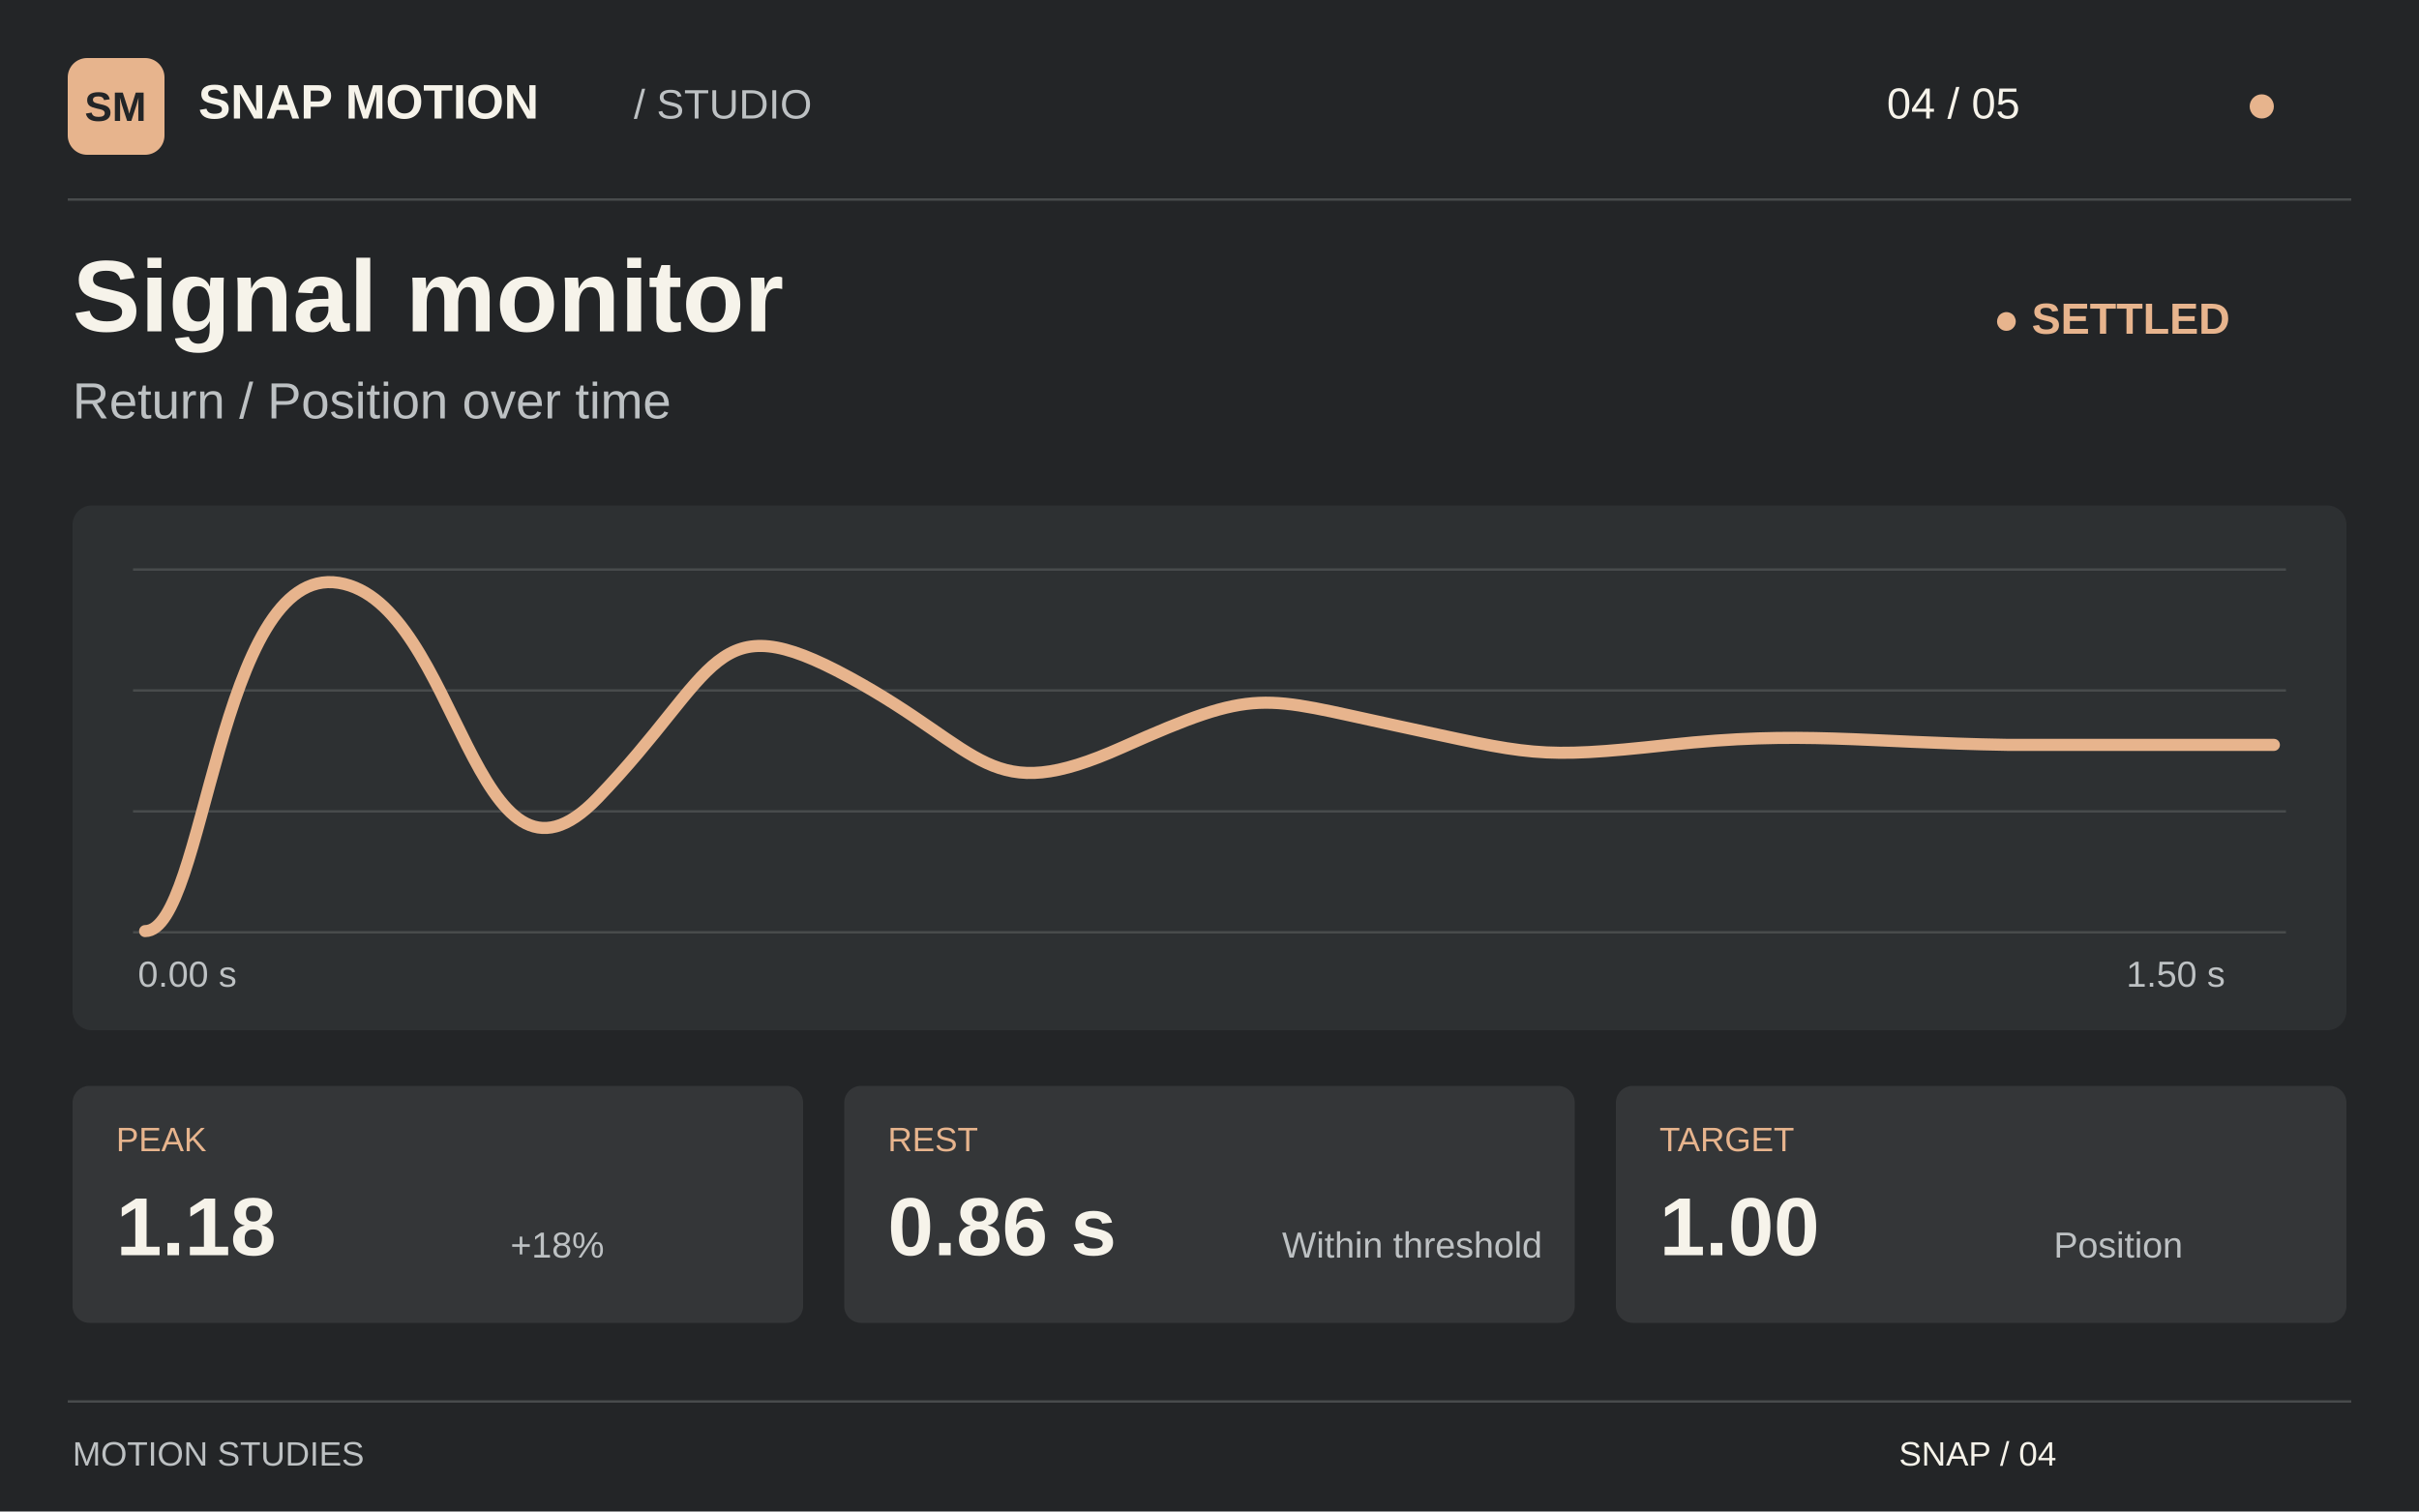
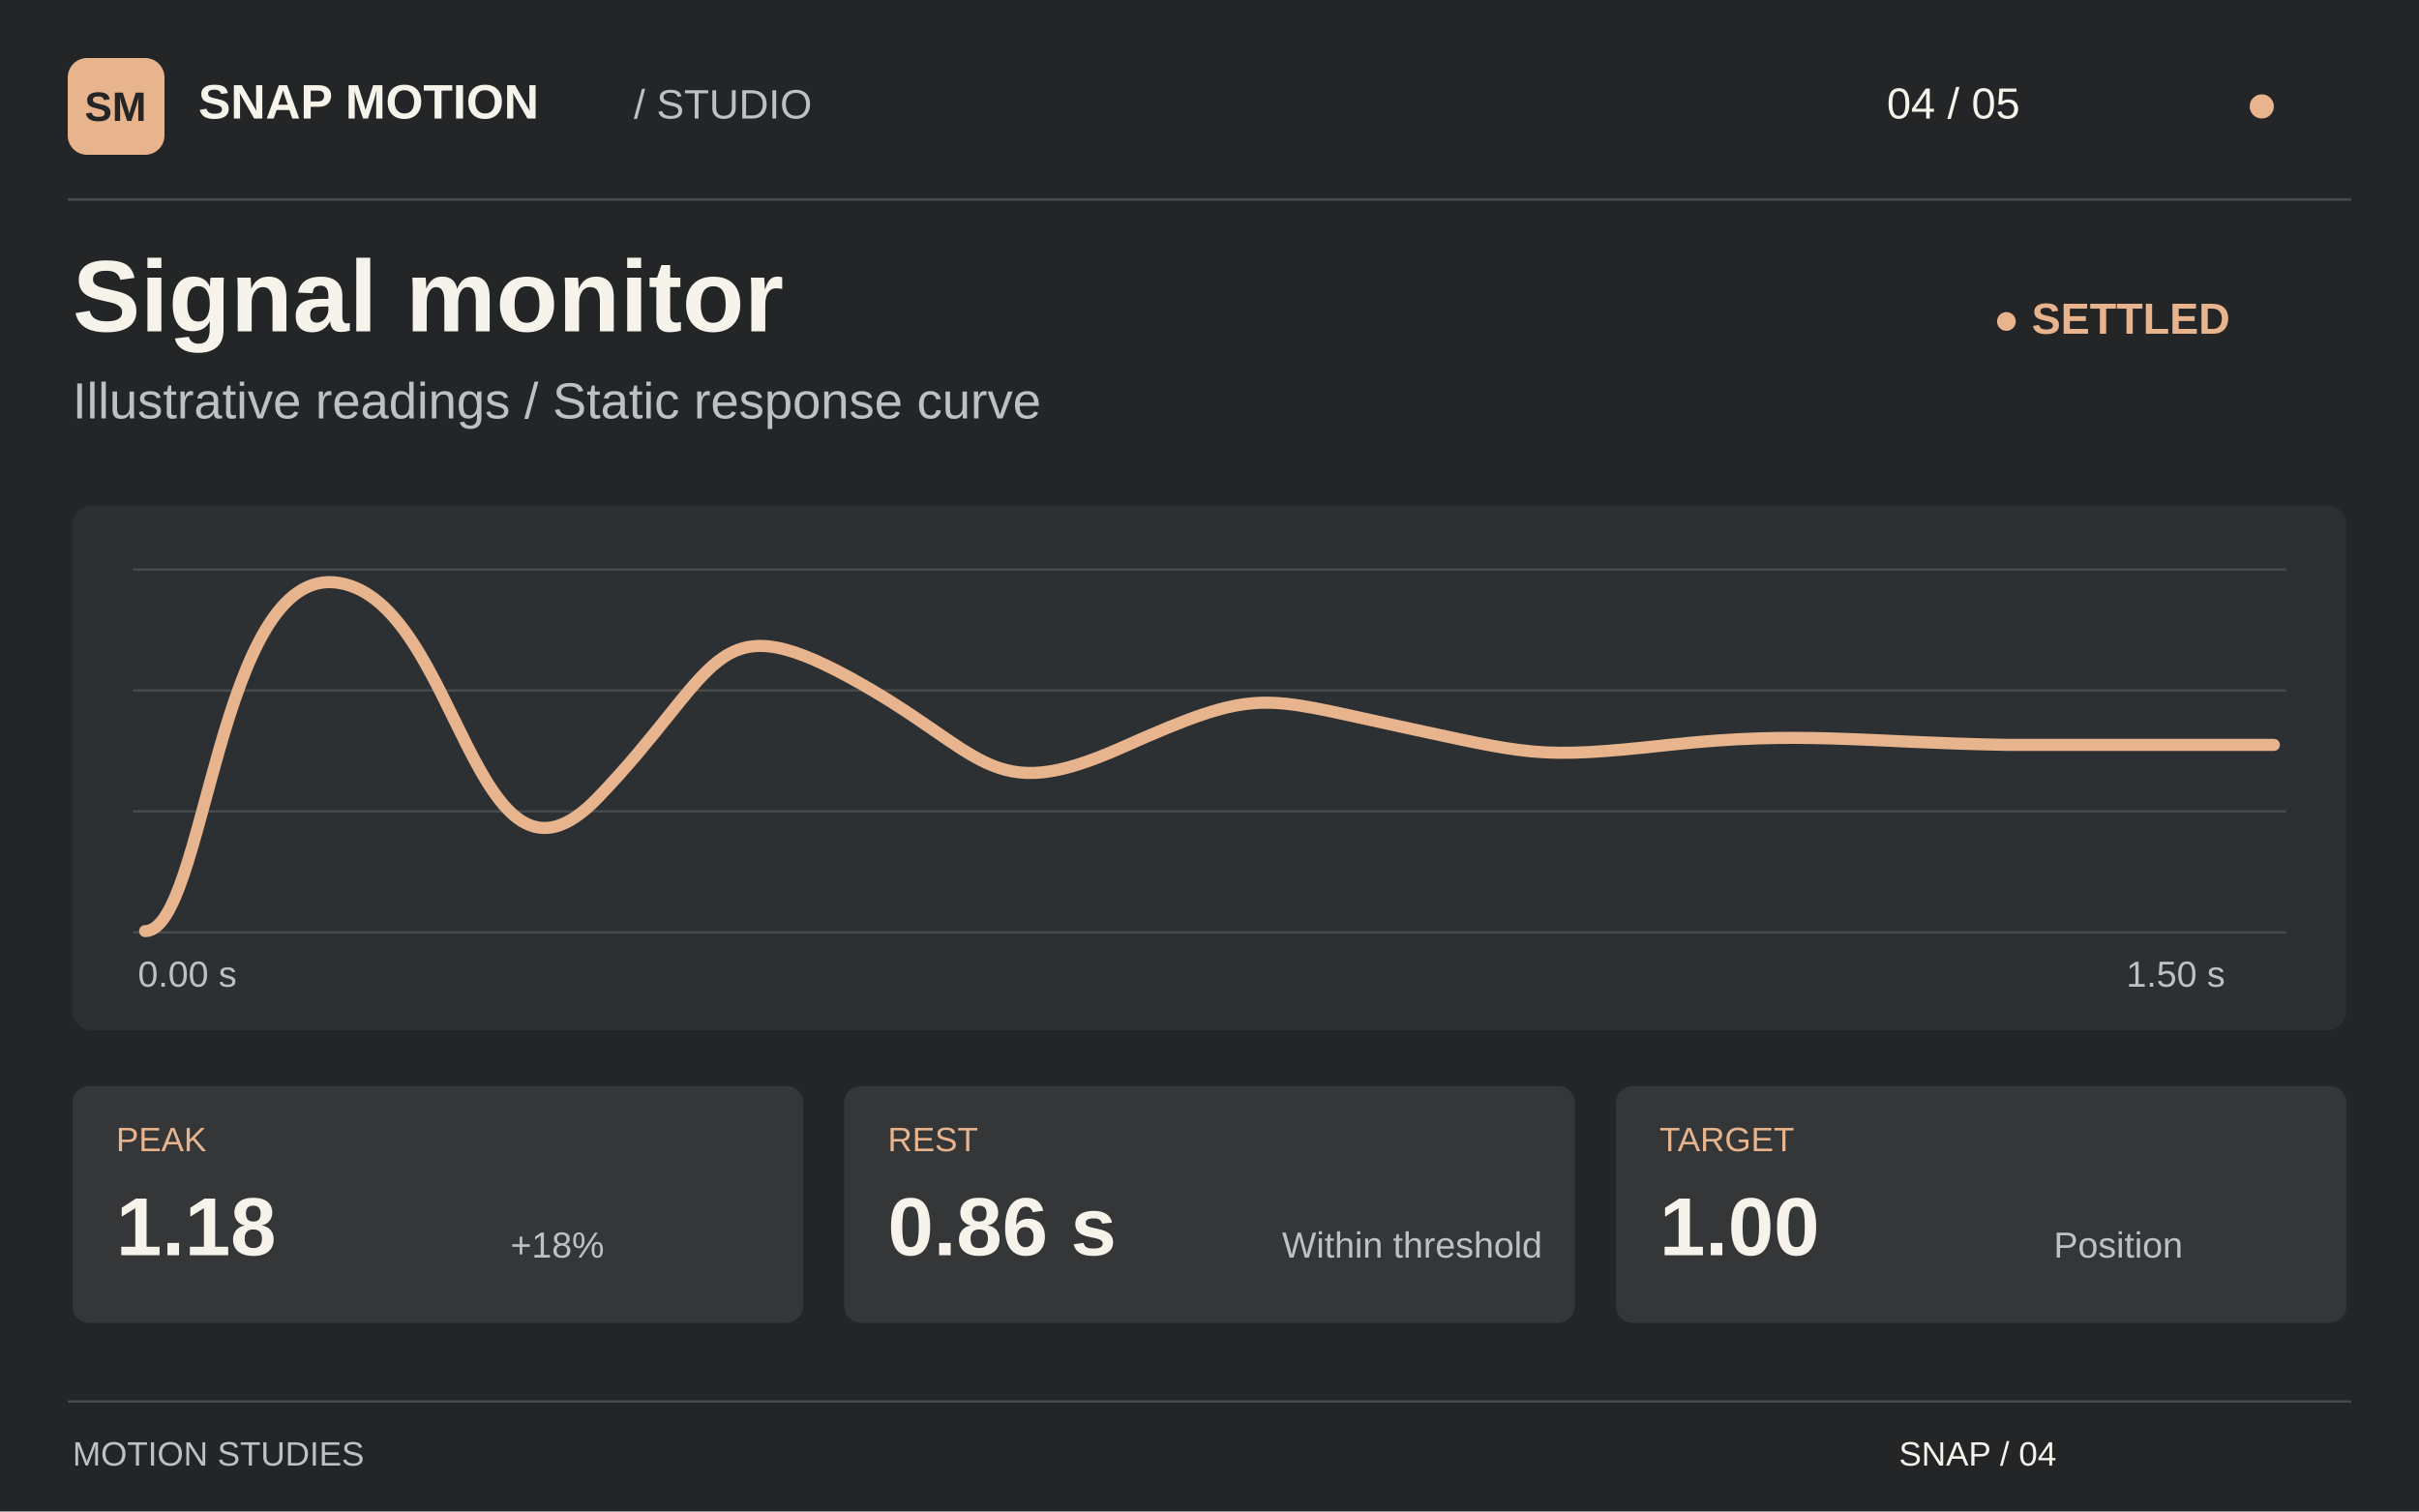
<svg xmlns="http://www.w3.org/2000/svg" width="1600" height="1000" viewBox="0 0 1000 625" role="img" aria-label="Snap Motion — Signal monitor">
  <style>text{font-family:Arial,Helvetica,sans-serif} .mono{font-family:Consolas,monospace;letter-spacing:2px}</style>
  <rect x="0" y="0" width="1000" height="625" rx="0" fill="#232527" />
  <rect x="28" y="24" width="40" height="40" rx="8" fill="#e7b48d" />
  <text x="35" y="50" font-size="17" fill="#232527" font-weight="700">SM</text>
  <text x="82" y="49" font-size="20" fill="#f6f3ea" font-weight="700">SNAP MOTION</text>
  <text x="262" y="49" font-size="17" fill="#bdc1c3" font-weight="400">/ STUDIO</text>
  <text x="780" y="49" font-size="18" fill="#f6f3ea" font-weight="400">04 / 05</text>
  <circle cx="935" cy="44" r="5" fill="#e7b48d" />
  <rect x="28" y="82" width="944" height="1" rx="0" fill="#484b4c" />
  <text x="30" y="137" font-size="42" fill="#f6f3ea" font-weight="700">Signal monitor</text>
-   <text x="30" y="173" font-size="21" fill="#bdc1c3" font-weight="400">Return / Position over time</text>
+   <text x="30" y="173" font-size="21" fill="#bdc1c3" font-weight="400">Illustrative readings / Static response curve</text>
  <text x="824" y="138" font-size="18" fill="#e7b48d" font-weight="700">●  SETTLED</text>
  <rect x="30" y="209" width="940" height="217" rx="8" fill="#2d3032" />
  <rect x="55" y="235" width="890" height="1" rx="0" fill="#484b4c" />
  <rect x="55" y="285" width="890" height="1" rx="0" fill="#484b4c" />
  <rect x="55" y="335" width="890" height="1" rx="0" fill="#484b4c" />
  <rect x="55" y="385" width="890" height="1" rx="0" fill="#484b4c" />
  <path d="M60 385 C85 385 90 233 140 241 S196 383 247 330 S294 249 351 280 S408 334 464 309 S521 288 577 300 S635 314 690 308 S770 307 830 308 H940" fill="none" stroke="#e7b48d" stroke-width="5" stroke-linecap="round" stroke-linejoin="round" />
  <text x="57" y="408" font-size="15" fill="#bdc1c3" font-weight="400">0.00 s</text>
  <text x="879" y="408" font-size="15" fill="#bdc1c3" font-weight="400">1.50 s</text>
  <rect x="30" y="449" width="302" height="98" rx="7" fill="#343638" />
  <text x="48" y="476" font-size="14" fill="#e7b48d" font-weight="400">PEAK</text>
  <text x="48" y="519" font-size="34" fill="#f6f3ea" font-weight="700">1.18</text>
  <text x="211" y="520" font-size="15" fill="#bdc1c3" font-weight="400">+18%</text>
  <rect x="349" y="449" width="302" height="98" rx="7" fill="#343638" />
  <text x="367" y="476" font-size="14" fill="#e7b48d" font-weight="400">REST</text>
  <text x="367" y="519" font-size="34" fill="#f6f3ea" font-weight="700">0.86 s</text>
  <text x="530" y="520" font-size="15" fill="#bdc1c3" font-weight="400">Within threshold</text>
  <rect x="668" y="449" width="302" height="98" rx="7" fill="#343638" />
  <text x="686" y="476" font-size="14" fill="#e7b48d" font-weight="400">TARGET</text>
  <text x="686" y="519" font-size="34" fill="#f6f3ea" font-weight="700">1.00</text>
  <text x="849" y="520" font-size="15" fill="#bdc1c3" font-weight="400">Position</text>
  <rect x="28" y="579" width="944" height="1" rx="0" fill="#484b4c" />
  <text x="30" y="606" font-size="14" fill="#bdc1c3" font-weight="400">MOTION STUDIES</text>
  <text x="785" y="606" font-size="14" fill="#f6f3ea" font-weight="400">SNAP / 04</text>
</svg>
